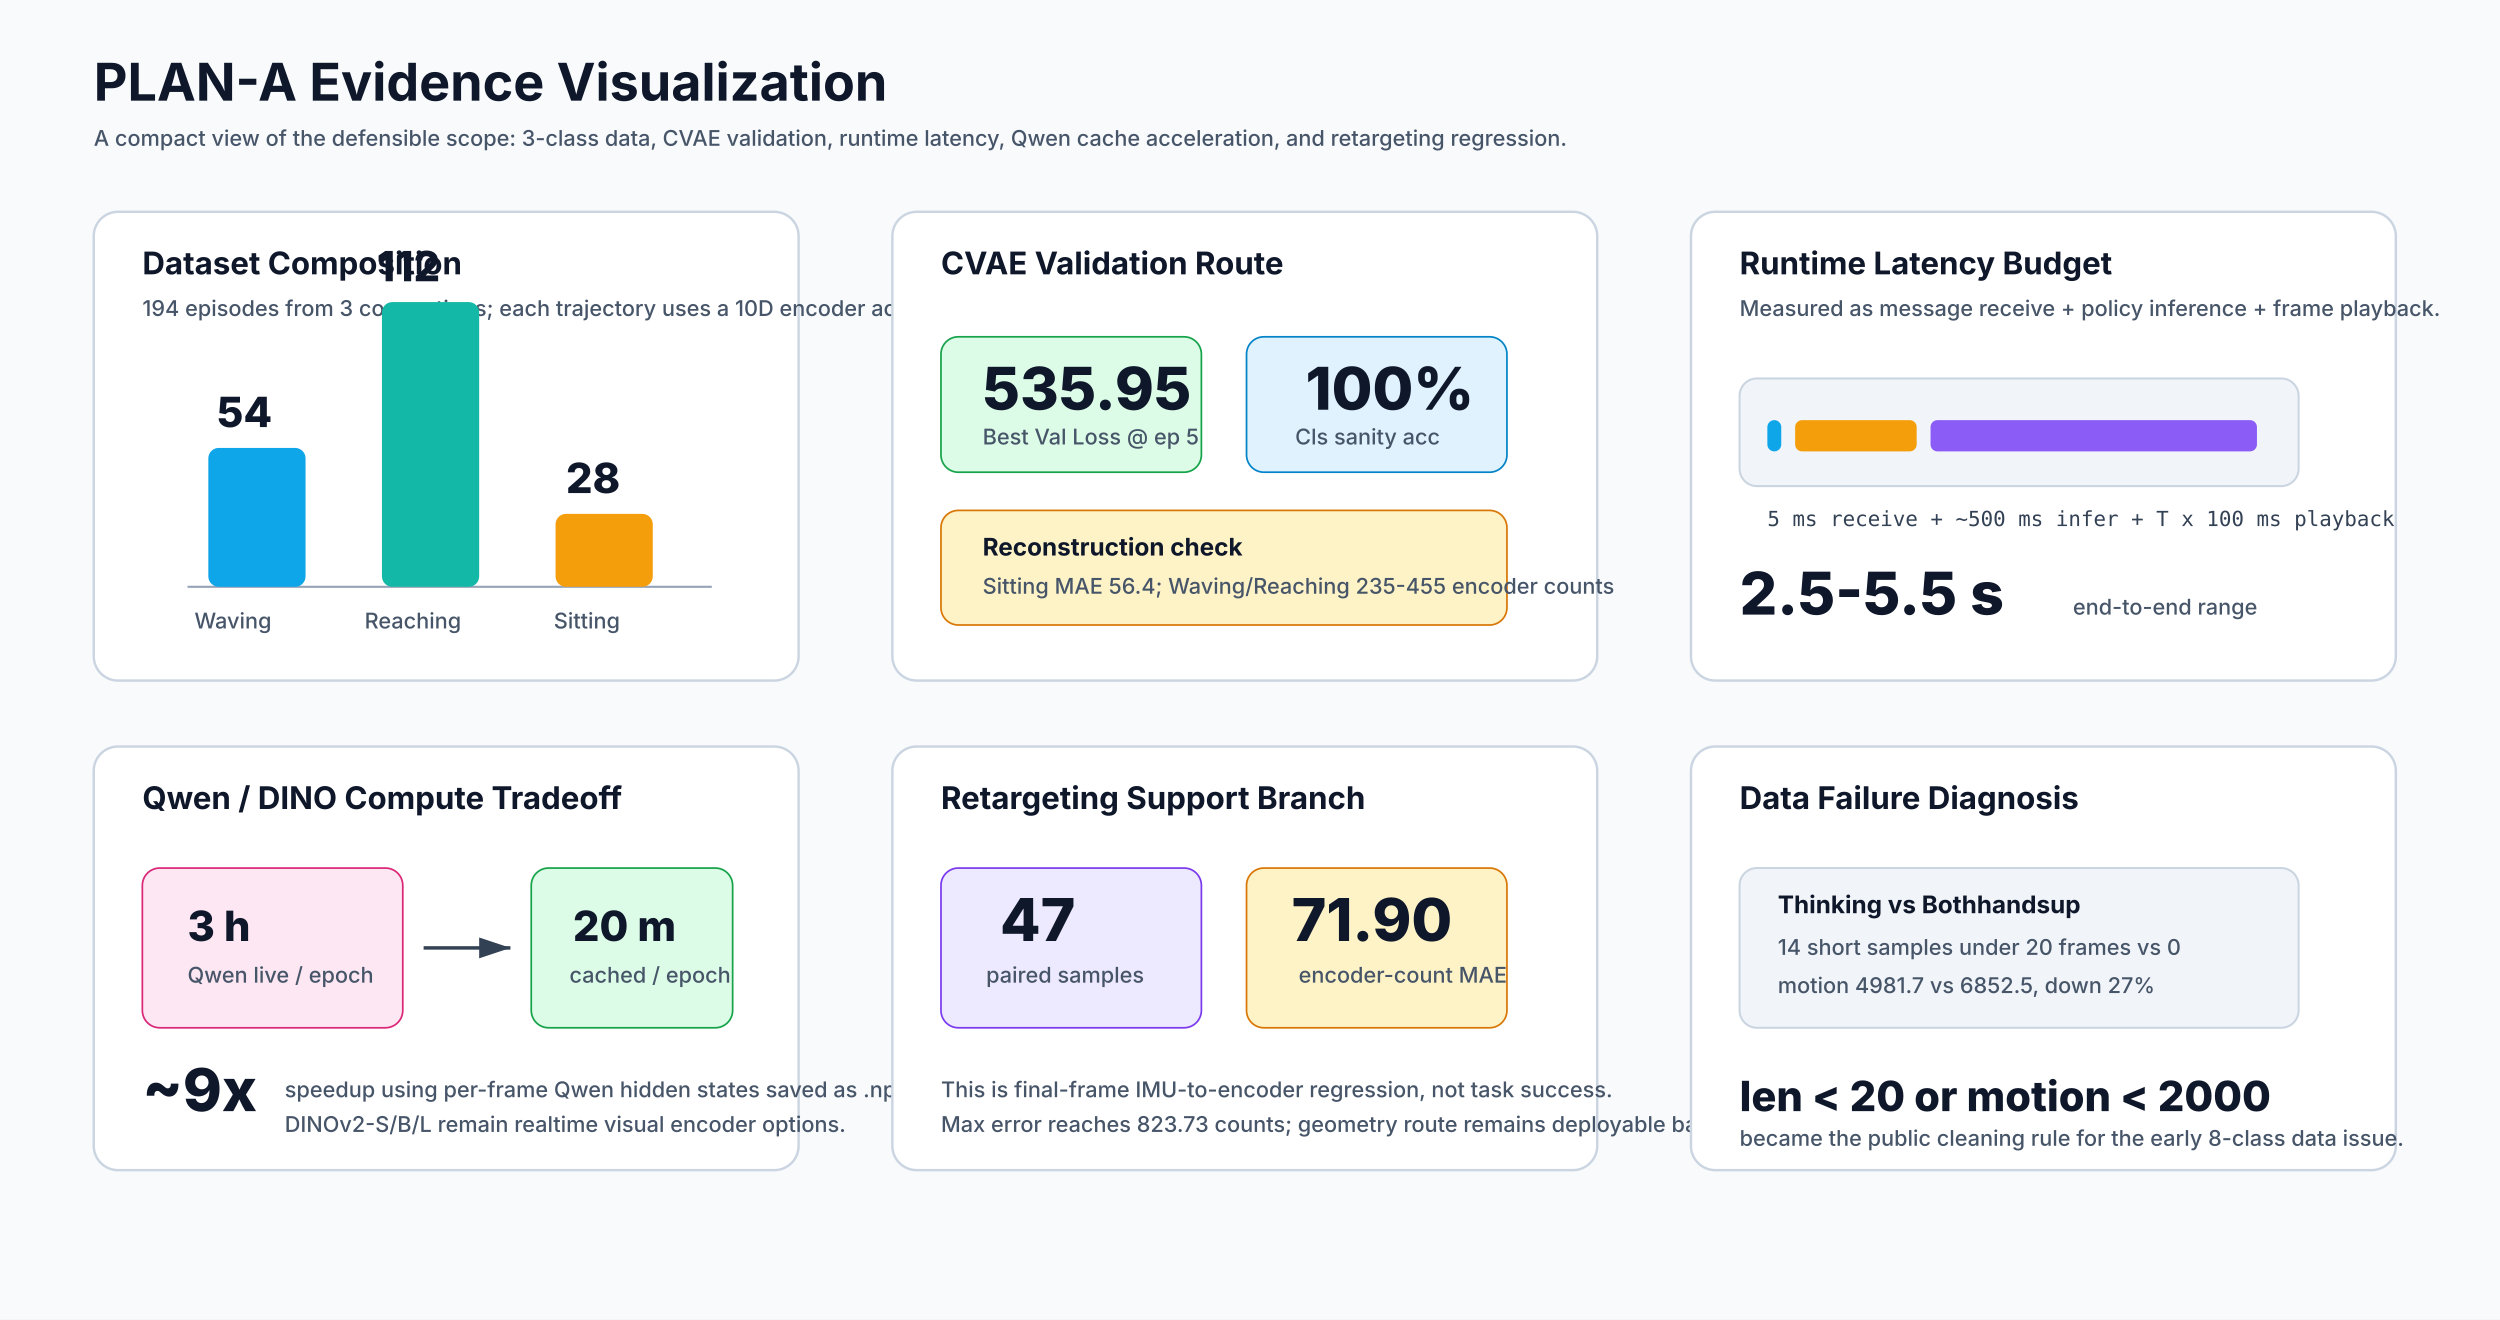
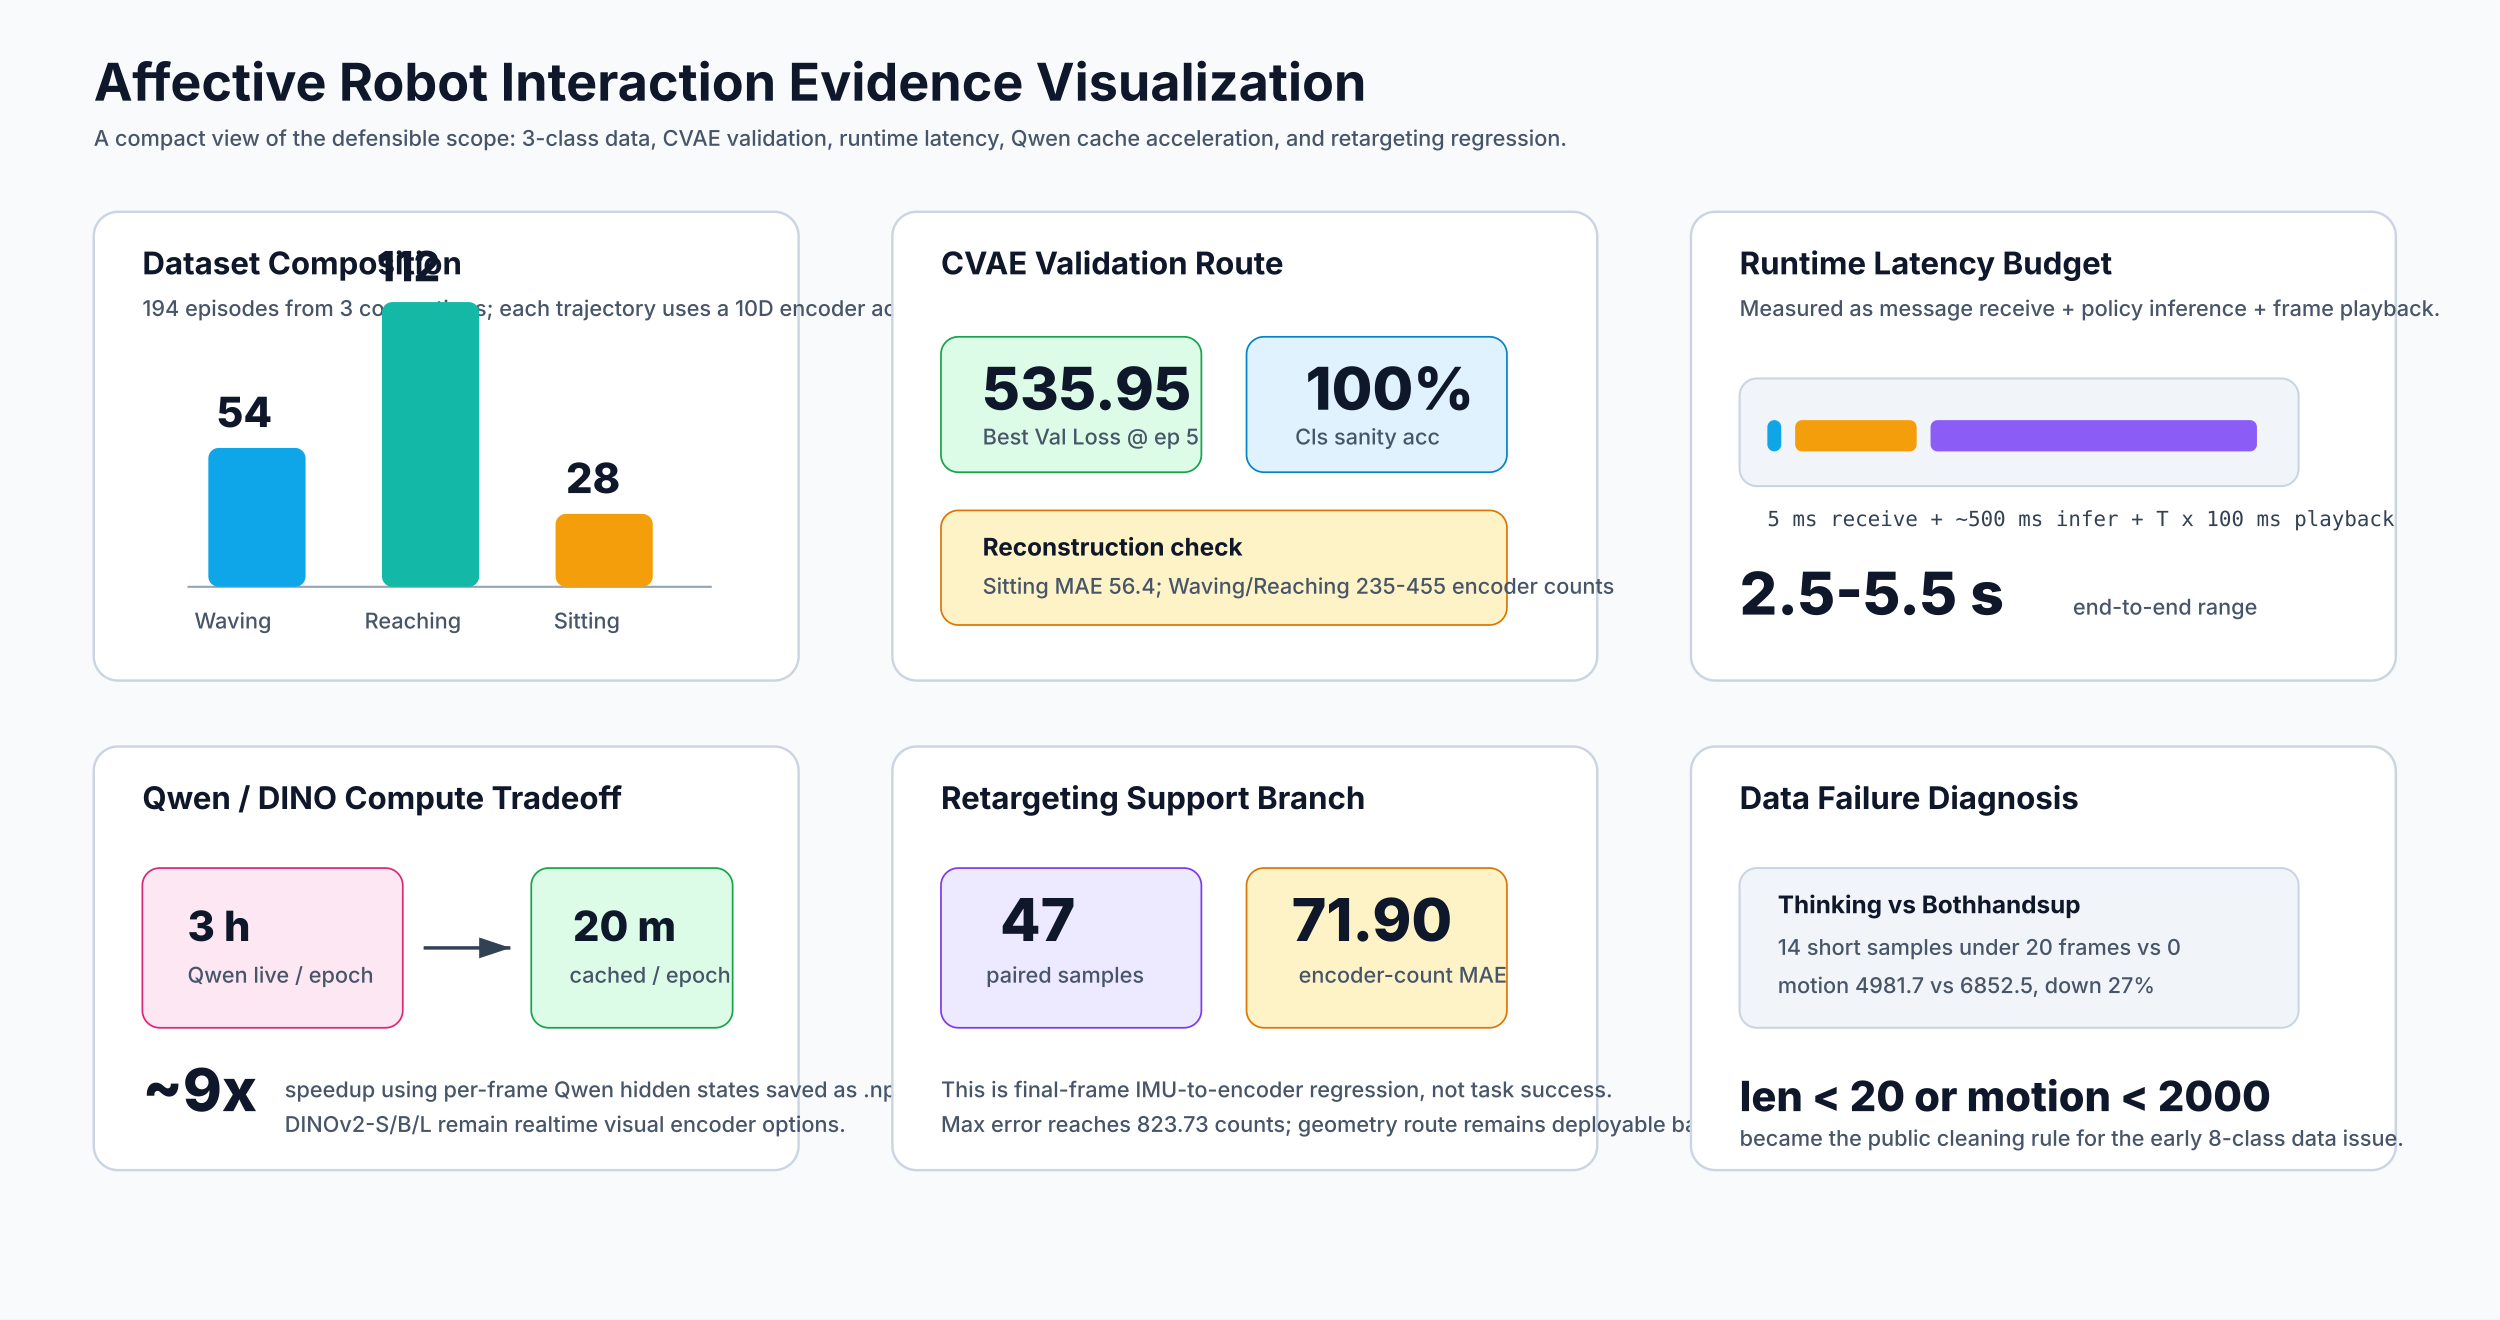
<svg xmlns="http://www.w3.org/2000/svg" width="1440" height="760" viewBox="0 0 1440 760" role="img" aria-labelledby="title desc">
  <defs>
    <marker id="arrow" markerWidth="12" markerHeight="12" refX="9" refY="3" orient="auto" markerUnits="strokeWidth">
      <path d="M0,0 L0,6 L9,3 z" fill="#334155" />
    </marker>
    <style>
      .bg { fill: #f8fafc; }
      .panel { fill: #ffffff; stroke: #cbd5e1; stroke-width: 1.4; }
      .muted { fill: #f1f5f9; stroke: #cbd5e1; stroke-width: 1.2; }
      .teal { fill: #14b8a6; }
      .blue { fill: #0ea5e9; }
      .amber { fill: #f59e0b; }
      .pink { fill: #ec4899; }
      .purple { fill: #8b5cf6; }
      .red { fill: #ef4444; }
      .green-soft { fill: #dcfce7; stroke: #16a34a; }
      .amber-soft { fill: #fef3c7; stroke: #d97706; }
      .pink-soft { fill: #fce7f3; stroke: #db2777; }
      .blue-soft { fill: #e0f2fe; stroke: #0284c7; }
      .purple-soft { fill: #ede9fe; stroke: #7c3aed; }
      .title { font: 700 30px Inter, Arial, sans-serif; fill: #0f172a; }
      .section { font: 700 18px Inter, Arial, sans-serif; fill: #0f172a; }
      .label { font: 700 14px Inter, Arial, sans-serif; fill: #0f172a; }
      .small { font: 500 12.5px Inter, Arial, sans-serif; fill: #475569; }
      .number { font: 800 34px Inter, Arial, sans-serif; fill: #0f172a; }
      .metric { font: 800 24px Inter, Arial, sans-serif; fill: #0f172a; }
      .mono { font: 500 12px "JetBrains Mono", Consolas, monospace; fill: #334155; }
      .axis { stroke: #94a3b8; stroke-width: 1.2; }
      .arrow { stroke: #334155; stroke-width: 2; fill: none; marker-end: url(#arrow); }
    </style>
  </defs>
  <rect class="bg" width="1440" height="760" />
-   <text class="title" x="54" y="58">PLAN-A Evidence Visualization</text>
+   <text class="title" x="54" y="58">Affective Robot Interaction Evidence Visualization</text>
  <text class="small" x="54" y="84">A compact view of the defensible scope: 3-class data, CVAE validation, runtime latency, Qwen cache acceleration, and retargeting regression.</text>
  <rect class="panel" x="54" y="122" width="406" height="270" rx="14" />
  <text class="section" x="82" y="158">Dataset Composition</text>
  <text class="small" x="82" y="182">194 episodes from 3 core actions; each trajectory uses a 10D encoder action interface.</text>
  <line class="axis" x1="108" y1="338" x2="410" y2="338" />
  <rect class="blue" x="120" y="258" width="56" height="80" rx="6" />
  <rect class="teal" x="220" y="174" width="56" height="164" rx="6" />
  <rect class="amber" x="320" y="296" width="56" height="42" rx="6" />
  <text class="metric" x="125" y="246">54</text>
  <text class="small" x="112" y="362">Waving</text>
  <text class="metric" x="217" y="162">112</text>
  <text class="small" x="210" y="362">Reaching</text>
  <text class="metric" x="326" y="284">28</text>
  <text class="small" x="319" y="362">Sitting</text>
  <rect class="panel" x="514" y="122" width="406" height="270" rx="14" />
  <text class="section" x="542" y="158">CVAE Validation Route</text>
  <rect class="green-soft" x="542" y="194" width="150" height="78" rx="10" />
  <text class="number" x="566" y="236">535.95</text>
  <text class="small" x="566" y="256">Best Val Loss @ ep 5</text>
  <rect class="blue-soft" x="718" y="194" width="150" height="78" rx="10" />
  <text class="number" x="752" y="236">100%</text>
  <text class="small" x="746" y="256">Cls sanity acc</text>
  <rect class="amber-soft" x="542" y="294" width="326" height="66" rx="10" />
  <text class="label" x="566" y="320">Reconstruction check</text>
  <text class="small" x="566" y="342">Sitting MAE 56.4; Waving/Reaching 235-455 encoder counts</text>
  <rect class="panel" x="974" y="122" width="406" height="270" rx="14" />
  <text class="section" x="1002" y="158">Runtime Latency Budget</text>
  <text class="small" x="1002" y="182">Measured as message receive + policy inference + frame playback.</text>
  <rect class="muted" x="1002" y="218" width="322" height="62" rx="10" />
  <rect class="blue" x="1018" y="242" width="8" height="18" rx="4" />
  <rect class="amber" x="1034" y="242" width="70" height="18" rx="4" />
  <rect class="purple" x="1112" y="242" width="188" height="18" rx="4" />
  <text class="mono" x="1018" y="303">5 ms receive + ~500 ms infer + T x 100 ms playback</text>
  <text class="number" x="1002" y="354">2.5-5.5 s</text>
  <text class="small" x="1194" y="354">end-to-end range</text>
  <rect class="panel" x="54" y="430" width="406" height="244" rx="14" />
  <text class="section" x="82" y="466">Qwen / DINO Compute Tradeoff</text>
  <rect class="pink-soft" x="82" y="500" width="150" height="92" rx="10" />
  <text class="metric" x="108" y="542">3 h</text>
  <text class="small" x="108" y="566">Qwen live / epoch</text>
  <path class="arrow" d="M244 546 L294 546" />
  <rect class="green-soft" x="306" y="500" width="116" height="92" rx="10" />
  <text class="metric" x="330" y="542">20 m</text>
  <text class="small" x="328" y="566">cached / epoch</text>
  <text class="number" x="82" y="640">~9x</text>
  <text class="small" x="164" y="632">speedup using per-frame Qwen hidden states saved as .npy condition tokens.</text>
  <text class="small" x="164" y="652">DINOv2-S/B/L remain realtime visual encoder options.</text>
  <rect class="panel" x="514" y="430" width="406" height="244" rx="14" />
  <text class="section" x="542" y="466">Retargeting Support Branch</text>
  <rect class="purple-soft" x="542" y="500" width="150" height="92" rx="10" />
  <text class="number" x="576" y="542">47</text>
  <text class="small" x="568" y="566">paired samples</text>
  <rect class="amber-soft" x="718" y="500" width="150" height="92" rx="10" />
  <text class="number" x="744" y="542">71.90</text>
  <text class="small" x="748" y="566">encoder-count MAE</text>
  <text class="small" x="542" y="632">This is final-frame IMU-to-encoder regression, not task success.</text>
  <text class="small" x="542" y="652">Max error reaches 823.73 counts; geometry route remains deployable baseline.</text>
  <rect class="panel" x="974" y="430" width="406" height="244" rx="14" />
  <text class="section" x="1002" y="466">Data Failure Diagnosis</text>
  <rect class="muted" x="1002" y="500" width="322" height="92" rx="10" />
  <text class="label" x="1024" y="526">Thinking vs Bothhandsup</text>
  <text class="small" x="1024" y="550">14 short samples under 20 frames vs 0</text>
  <text class="small" x="1024" y="572">motion 4981.7 vs 6852.5, down 27%</text>
  <text class="metric" x="1002" y="640">len &lt; 20 or motion &lt; 2000</text>
  <text class="small" x="1002" y="660">became the public cleaning rule for the early 8-class data issue.</text>
</svg>
